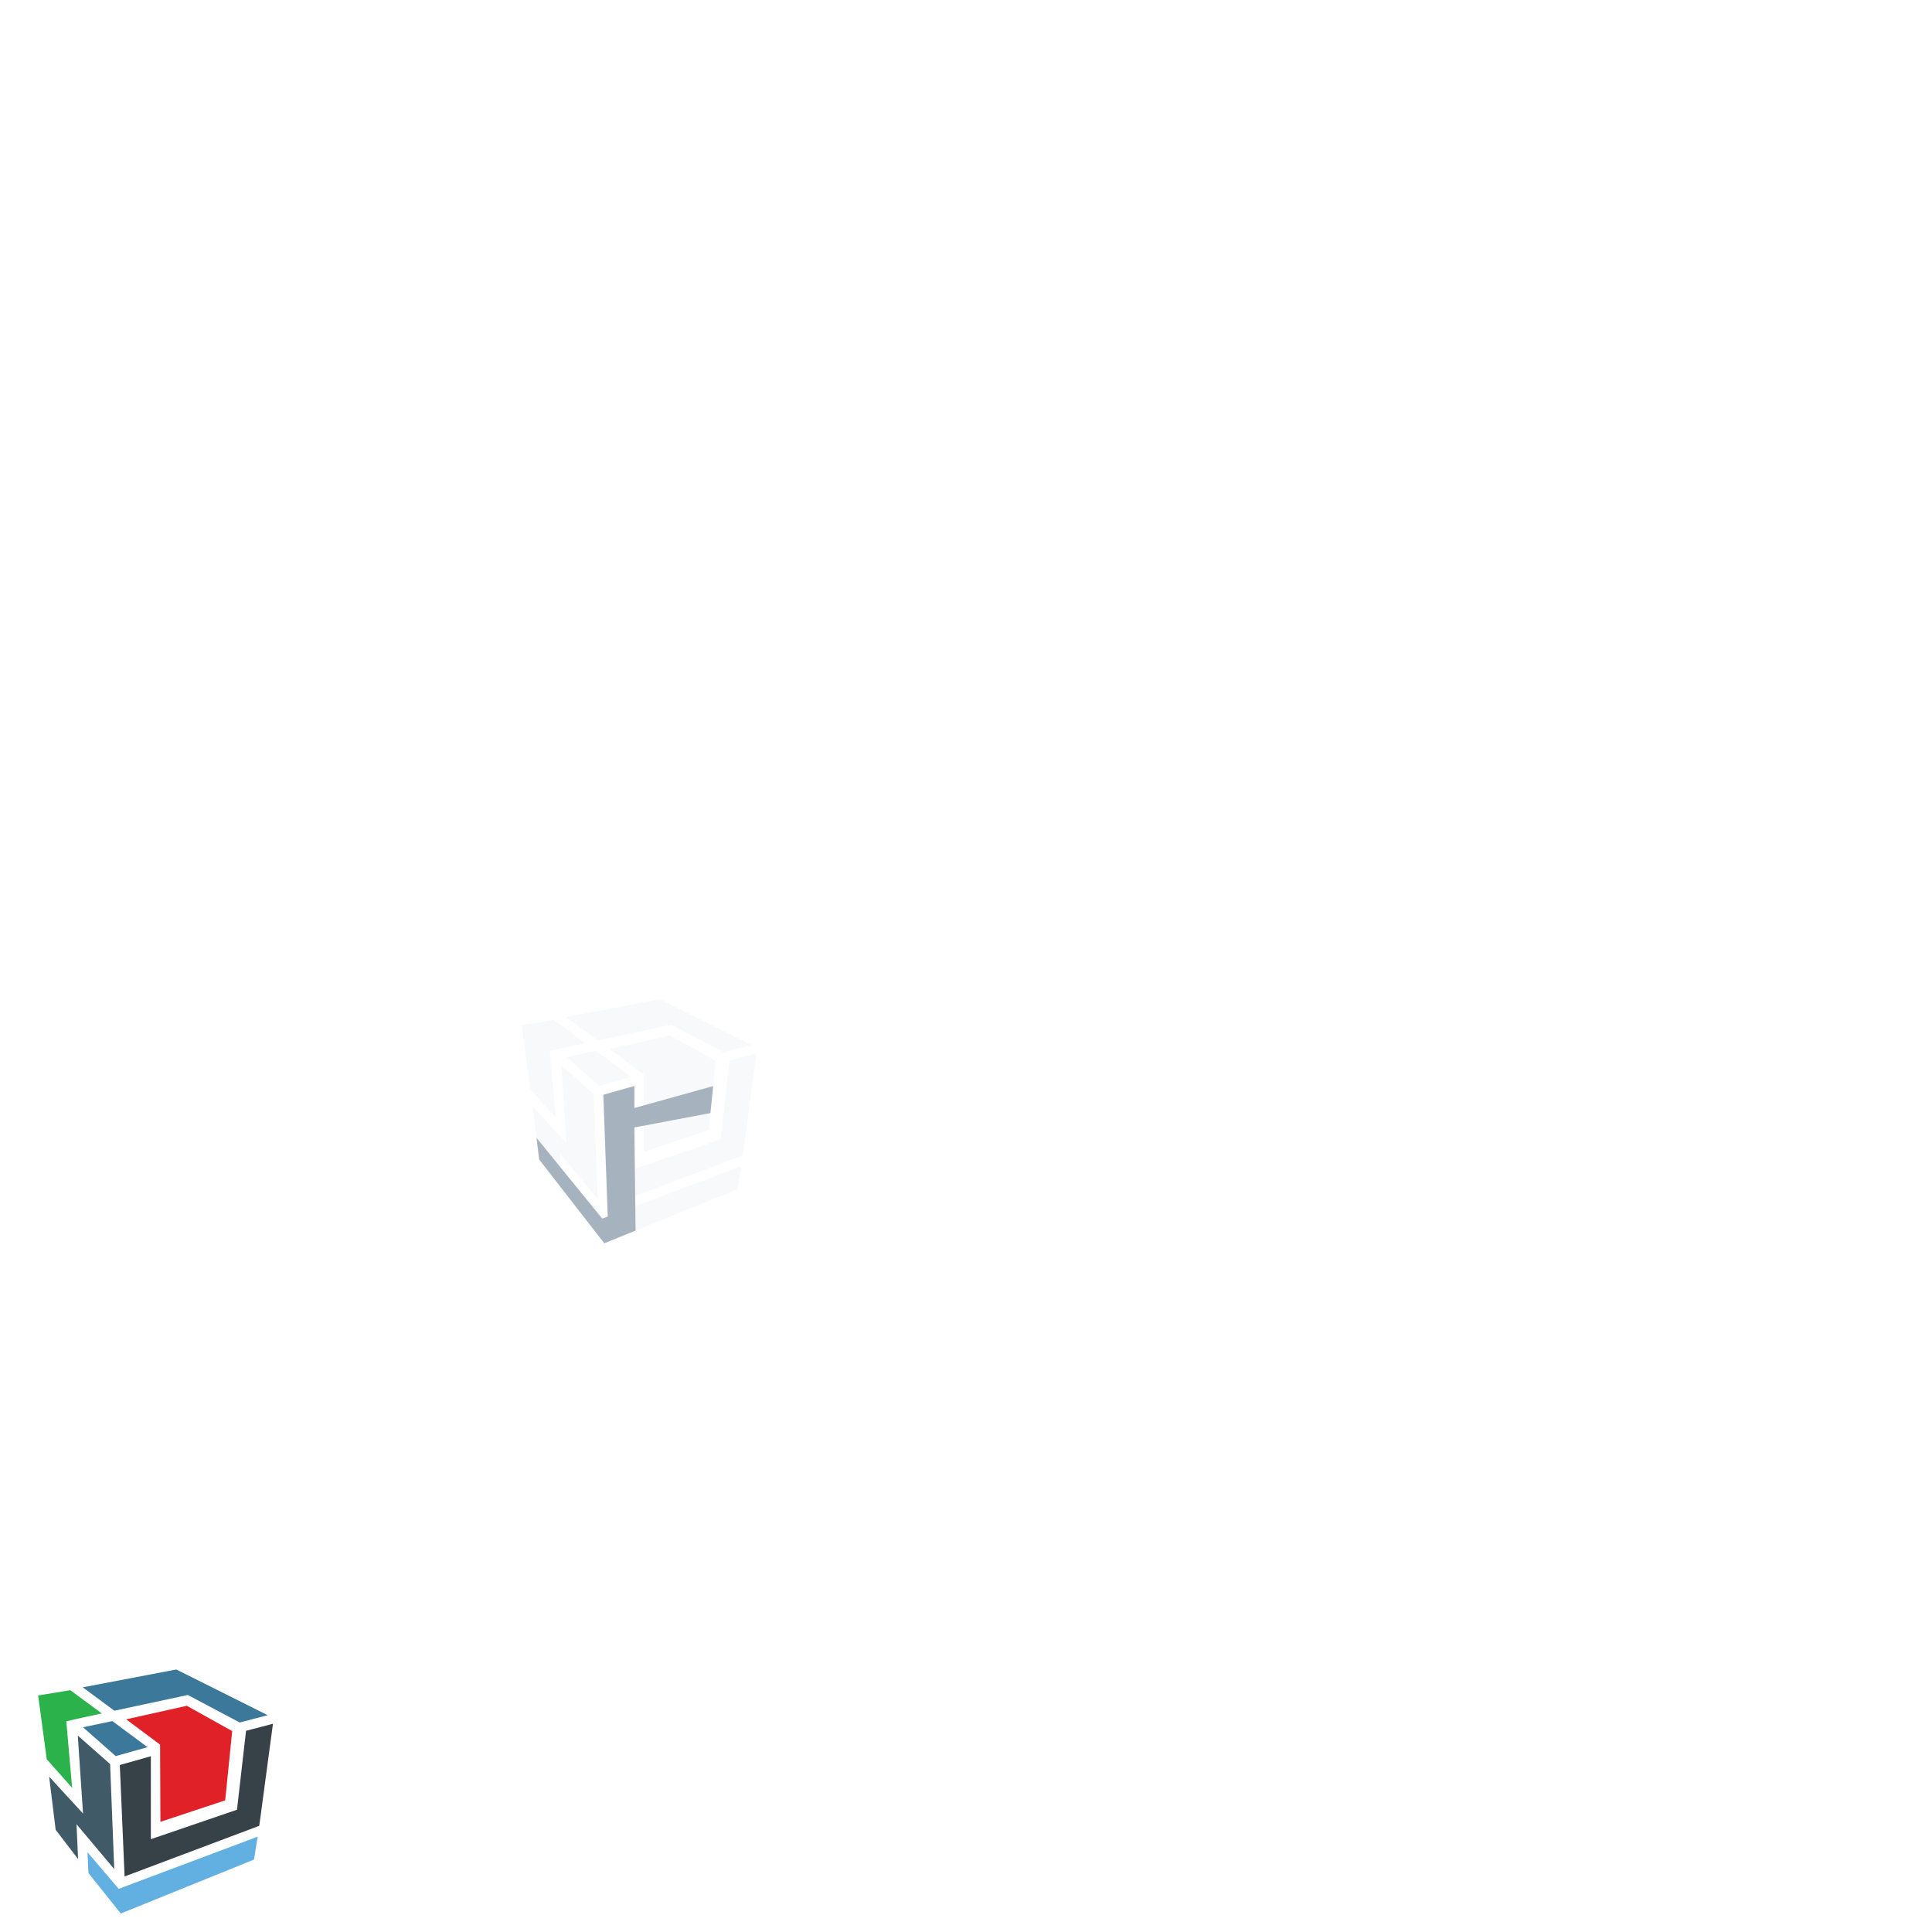
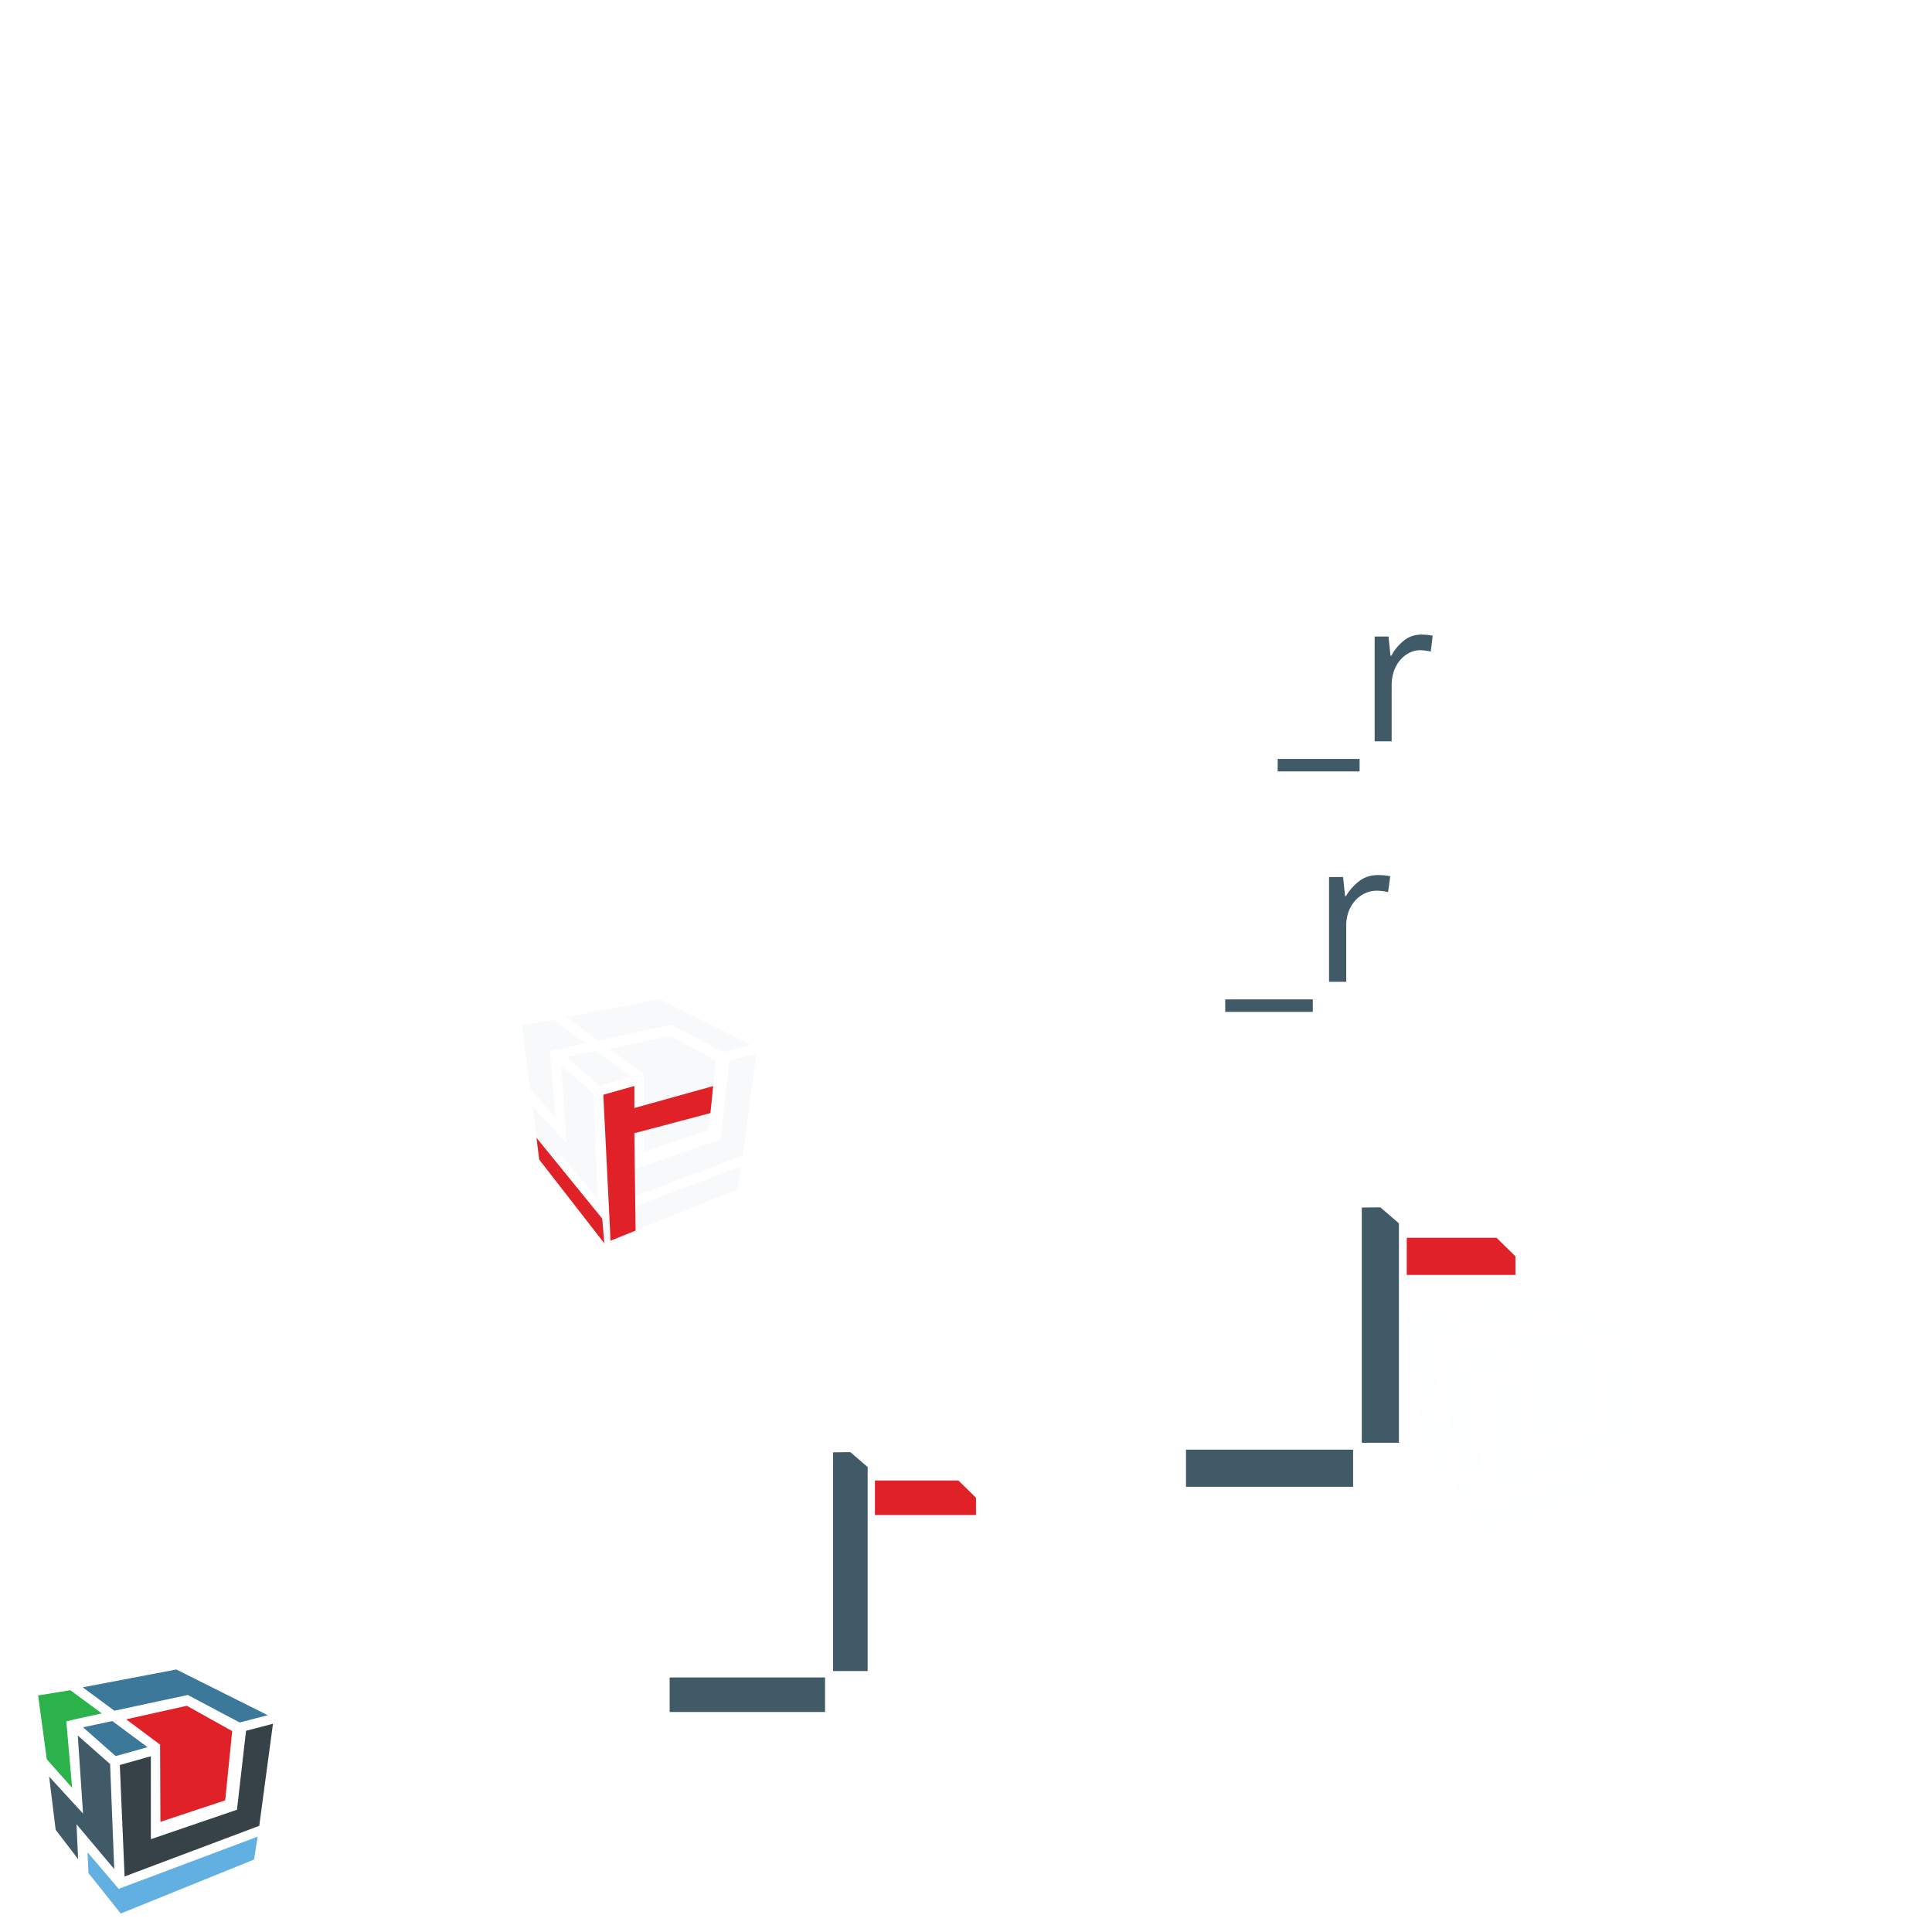
<svg xmlns="http://www.w3.org/2000/svg" id="bjsLogo" width="1024" height="1024" version="1.1">
  <defs id="defs13" />
  <g id="g832">
    <polygon style="fill:#364148" transform="matrix(0.8437231,0,0,0.8437231,-9.224546,841.8364)" points="89.2,181 86.2,111 105.7,105.5 105.7,157.6 159.8,139.1 165.5,89.5 182.4,85.1 173.8,149.2 " class="bjsLogoParts" id="bjsLogoDarkBlue01" />
    <polygon style="fill:#e02127" transform="matrix(0.8437231,0,0,0.8437231,-9.224546,841.8364)" points="111.5,98.2 90.2,82.3 128.3,73.8 156.8,89.7 152.4,133.2 111.7,146.7 " class="bjsLogoParts" id="bjsLogoRed01" />
    <polygon style="fill:#61b0e1" transform="matrix(0.8437231,0,0,0.8437231,-9.224546,841.8364)" points="66.5,178.9 65.9,165.8 85.5,188.8 172.8,156 170.5,170.4 86.8,204.3 " class="bjsLogoParts" id="bjsLogoLightBlue01" />
    <polygon style="fill:#405a68" transform="matrix(0.8437231,0,0,0.8437231,-9.224546,841.8364)" points="45.9,151.7 60,170.1 59,148.2 82.7,176.4 80.1,110.4 59.8,92.5 63.1,141.5 41.8,118.3 " class="bjsLogoParts" id="bjsLogoDarkBlue02" />
    <polygon style="fill:#3b789a" transform="matrix(0.8437231,0,0,0.8437231,-9.224546,841.8364)" points="83.6,105.4 63.1,87.3 81.5,83.4 103.6,99.8 " class="bjsLogoParts" id="bjsLogoLightBlue02" />
    <polygon style="fill:#3b789a" transform="matrix(0.8437231,0,0,0.8437231,-9.224546,841.8364)" points="62.9,62.2 82.8,76.9 128.9,67 161.5,84.3 179.1,79.7 121.7,51 " class="bjsLogoParts" id="bjsLogoLightBlue03" />
    <polygon style="fill:#2cb24b" transform="matrix(0.8437231,0,0,0.8437231,-9.224546,841.8364)" points="56.2,124.9 52.6,83.6 57.4,82.4 74.9,78.6 55.1,64 34.9,67.3 40.3,107.4 56.3,125.4 " class="bjsLogoParts" id="bjsLogoGreen01" />
  </g>
  <polygon style="fill:#f8f9fa;fill-opacity:1" transform="matrix(0.8437231,0,0,0.8437231,247.0466,486.5822)" points="105.7,157.6 159.8,139.1 165.5,89.5 182.4,85.1 173.8,149.2 89.2,181 86.2,111 105.7,105.5 " class="bjsLogoParts" id="polygon884" />
  <polygon style="fill:#f8f9fa;fill-opacity:1" transform="matrix(0.8437231,0,0,0.8437231,247.0466,486.5822)" points="156.8,89.7 152.4,133.2 111.7,146.7 111.5,98.2 90.2,82.3 128.3,73.8 " class="bjsLogoParts" id="polygon886" />
  <polygon style="fill:#f8f9fa;fill-opacity:1" transform="matrix(0.8437231,0,0,0.8437231,247.0466,486.5822)" points="172.8,156 170.5,170.4 86.8,204.3 66.5,178.9 65.9,165.8 85.5,188.8 " class="bjsLogoParts" id="polygon888" />
  <polygon style="fill:#f8f9fa;fill-opacity:1" transform="matrix(0.8437231,0,0,0.8437231,247.0466,486.5822)" points="82.7,176.4 80.1,110.4 59.8,92.5 63.1,141.5 41.8,118.3 45.9,151.7 60,170.1 59,148.2 " class="bjsLogoParts" id="polygon890" />
  <polygon style="fill:#f8f9fa;fill-opacity:1" transform="matrix(0.8437231,0,0,0.8437231,247.0466,486.5822)" points="103.6,99.8 83.6,105.4 63.1,87.3 81.5,83.4 " class="bjsLogoParts" id="polygon892" />
  <polygon style="fill:#f8f9fa;fill-opacity:1" transform="matrix(0.8437231,0,0,0.8437231,247.0466,486.5822)" points="161.5,84.3 179.1,79.7 121.7,51 62.9,62.2 82.8,76.9 128.9,67 " class="bjsLogoParts" id="polygon894" />
  <polygon style="fill:#f8f9fa;fill-opacity:1" transform="matrix(0.8437231,0,0,0.8437231,247.0466,486.5822)" points="74.9,78.6 55.1,64 34.9,67.3 40.3,107.4 56.3,125.4 56.2,124.9 52.6,83.6 57.4,82.4 " class="bjsLogoParts" id="polygon896" />
-   <path style="fill:#a6b3bf;fill-opacity:1;stroke:none;stroke-width:4;stroke-linecap:round;stroke-linejoin:round;stroke-miterlimit:4;stroke-dasharray:none;stroke-opacity:1" d="m 319.776,580.235 16.453,-4.64 v 11.677 l 41.761,-11.625 -1.447,14.308 -40.313,7.619 0.646,54.661 -16.592,6.72 -34.508,-44.38 -1.411,-11.495 34.822,42.797 2.929,-1.101 z" id="path909" />
+   <path style="opacity:1;vector-effect:none;fill:#e02127;fill-opacity:1;stroke:none;stroke-width:0.844;stroke-linecap:butt;stroke-linejoin:miter;stroke-miterlimit:4;stroke-dasharray:none;stroke-dashoffset:0;stroke-opacity:1" d="m 320.282,658.955 -34.508,-44.38 -1.411,-11.495 34.822,42.797 m 17.689,6.358 -13.261,5.371 -3.838,-77.37 16.453,-4.64 v 11.677 l 41.761,-11.625 -1.447,14.308 -40.313,10.67 0.646,51.61" id="path909" />
+   <polygon style="fill:#fdfefe;fill-opacity:1" transform="matrix(0.8437231,0,0,0.8437231,715.6198,640.4908)" points="105.7,157.6 159.8,139.1 165.5,89.5 182.4,85.1 173.8,149.2 89.2,181 86.2,111 105.7,105.5 " class="bjsLogoParts" id="polygon843" />
+   <polygon style="fill:#fdfefe;fill-opacity:1" transform="matrix(0.8437231,0,0,0.8437231,715.6198,640.4908)" points="156.8,89.7 152.4,133.2 111.7,146.7 111.5,98.2 90.2,82.3 128.3,73.8 " class="bjsLogoParts" id="polygon845" />
+   <polygon style="fill:#fdfefe;fill-opacity:1" transform="matrix(0.8437231,0,0,0.8437231,715.6198,640.4908)" points="172.8,156 170.5,170.4 86.8,204.3 66.5,178.9 65.9,165.8 85.5,188.8 " class="bjsLogoParts" id="polygon847" />
+   <polygon style="fill:#fdfefe;fill-opacity:1" transform="matrix(0.8437231,0,0,0.8437231,715.6198,640.4908)" points="82.7,176.4 80.1,110.4 59.8,92.5 63.1,141.5 41.8,118.3 45.9,151.7 60,170.1 59,148.2 " class="bjsLogoParts" id="polygon849" />
+   <polygon style="fill:#fdfefe;fill-opacity:1" transform="matrix(0.8437231,0,0,0.8437231,715.6198,640.4908)" points="103.6,99.8 83.6,105.4 63.1,87.3 81.5,83.4 " class="bjsLogoParts" id="polygon851" />
+   <polygon style="fill:#fdfefe;fill-opacity:1" transform="matrix(0.8437231,0,0,0.8437231,714.6029,640.4908)" points="179.1,79.7 121.7,51 62.9,62.2 82.8,76.9 128.9,67 161.5,84.3 " class="bjsLogoParts" id="polygon853" />
+   <polygon style="fill:#fdfefe;fill-opacity:1" transform="matrix(0.8437231,0,0,0.8437231,715.6198,640.4908)" points="74.9,78.6 55.1,64 34.9,67.3 40.3,107.4 56.3,125.4 56.2,124.9 52.6,83.6 57.4,82.4 " class="bjsLogoParts" id="polygon855" />
+   <path style="opacity:1;vector-effect:none;fill:#405a68;fill-opacity:1;stroke:none;stroke-width:0.809;stroke-linecap:butt;stroke-linejoin:miter;stroke-miterlimit:4;stroke-dasharray:none;stroke-dashoffset:0;stroke-opacity:1" d="m 354.933,889.085 h 82.355 v 18.305 h -82.355 z" id="rect866" />
+   <path transform="rotate(-90)" style="opacity:1;vector-effect:none;fill:#405a68;fill-opacity:1;stroke:none;stroke-width:0.96;stroke-linecap:butt;stroke-linejoin:miter;stroke-miterlimit:4;stroke-dasharray:none;stroke-dashoffset:0;stroke-opacity:1" d="m -885.695,441.559 h 115.932 l 0.085,9.153 -7.881,9.153 -108.136,0 z" id="rect910" />
+   <path style="opacity:1;vector-effect:none;fill:#e02127;fill-opacity:1;stroke:none;stroke-width:0.844;stroke-linecap:butt;stroke-linejoin:miter;stroke-miterlimit:4;stroke-dasharray:none;stroke-dashoffset:0;stroke-opacity:1;font-variant-east_asian:normal" d="m 463.729,784.678 44.237,0 9.322,9.153 v 9.153 h -53.559 z" id="rect912" />
+   <text xml:space="preserve" style="font-style:normal;font-variant:normal;font-weight:normal;font-stretch:normal;font-size:103.622px;line-height:125%;font-family:Hack;-inkscape-font-specification:'Hack, Normal';font-variant-ligatures:normal;font-variant-caps:normal;font-variant-numeric:normal;font-feature-settings:normal;text-align:start;writing-mode:lr-tb;text-anchor:start;opacity:1;vector-effect:none;fill:#405a68;fill-opacity:1;stroke:none;stroke-width:1.866;stroke-linecap:butt;stroke-linejoin:miter;stroke-miterlimit:4;stroke-dasharray:none;stroke-dashoffset:0;stroke-opacity:1" x="649.6" y="520.377" id="text842">
+     <tspan id="tspan840" x="649.6" y="520.377" style="font-style:normal;font-variant:normal;font-weight:normal;font-stretch:normal;font-size:103.622px;font-family:Hack;-inkscape-font-specification:'Hack, Normal';font-variant-ligatures:normal;font-variant-caps:normal;font-variant-numeric:normal;font-feature-settings:normal;text-align:start;writing-mode:lr-tb;text-anchor:start;stroke-width:1.866">_r</tspan>
+   </text>
+   <text id="text860" y="392.92" x="677.397" style="font-style:normal;font-variant:normal;font-weight:normal;font-stretch:normal;font-size:103.621px;line-height:125%;font-family:'Noto Sans Display';-inkscape-font-specification:'Noto Sans Display, Normal';font-variant-ligatures:normal;font-variant-caps:normal;font-variant-numeric:normal;font-feature-settings:normal;text-align:start;writing-mode:lr;text-anchor:start;opacity:1;vector-effect:none;fill:#405a68;fill-opacity:1;stroke:none;stroke-width:1.866;stroke-linecap:butt;stroke-linejoin:miter;stroke-miterlimit:4;stroke-dasharray:none;stroke-dashoffset:0;stroke-opacity:1;" xml:space="preserve">
+     <tspan style="font-style:normal;font-variant:normal;font-weight:normal;font-stretch:normal;font-size:103.621px;font-family:'Noto Sans Display';-inkscape-font-specification:'Noto Sans Display, Normal';font-variant-ligatures:normal;font-variant-caps:normal;font-variant-numeric:normal;font-feature-settings:normal;text-align:start;writing-mode:lr;text-anchor:start;stroke-width:1.866;" y="392.92" x="677.397" id="tspan858">_r</tspan>
+   </text>
+   <g id="g875" transform="matrix(1.075517,0,0,1.075517,-123.3342,-106.4174)">
+     <path style="opacity:1;vector-effect:none;fill:#405a68;fill-opacity:1;stroke:none;stroke-width:0.809;stroke-linecap:butt;stroke-linejoin:miter;stroke-miterlimit:4;stroke-dasharray:none;stroke-dashoffset:0;stroke-opacity:1" d="m 699.139,813.34 h 82.355 v 18.305 h -82.355 z" id="path866" />
+     <path style="opacity:1;vector-effect:none;fill:#405a68;fill-opacity:1;stroke:none;stroke-width:0.96;stroke-linecap:butt;stroke-linejoin:miter;stroke-miterlimit:4;stroke-dasharray:none;stroke-dashoffset:0;stroke-opacity:1" d="m 785.764,809.951 v -115.932 l 9.153,-0.085 9.153,7.881 v 108.136 z" id="path868" />
+     <path style="opacity:1;vector-effect:none;fill:#e02127;fill-opacity:1;stroke:none;stroke-width:0.844;stroke-linecap:butt;stroke-linejoin:miter;stroke-miterlimit:4;stroke-dasharray:none;stroke-dashoffset:0;stroke-opacity:1" d="m 807.934,708.934 h 44.237 l 9.322,9.153 v 9.153 h -53.559 z" id="path870" />
+   </g>
</svg>
